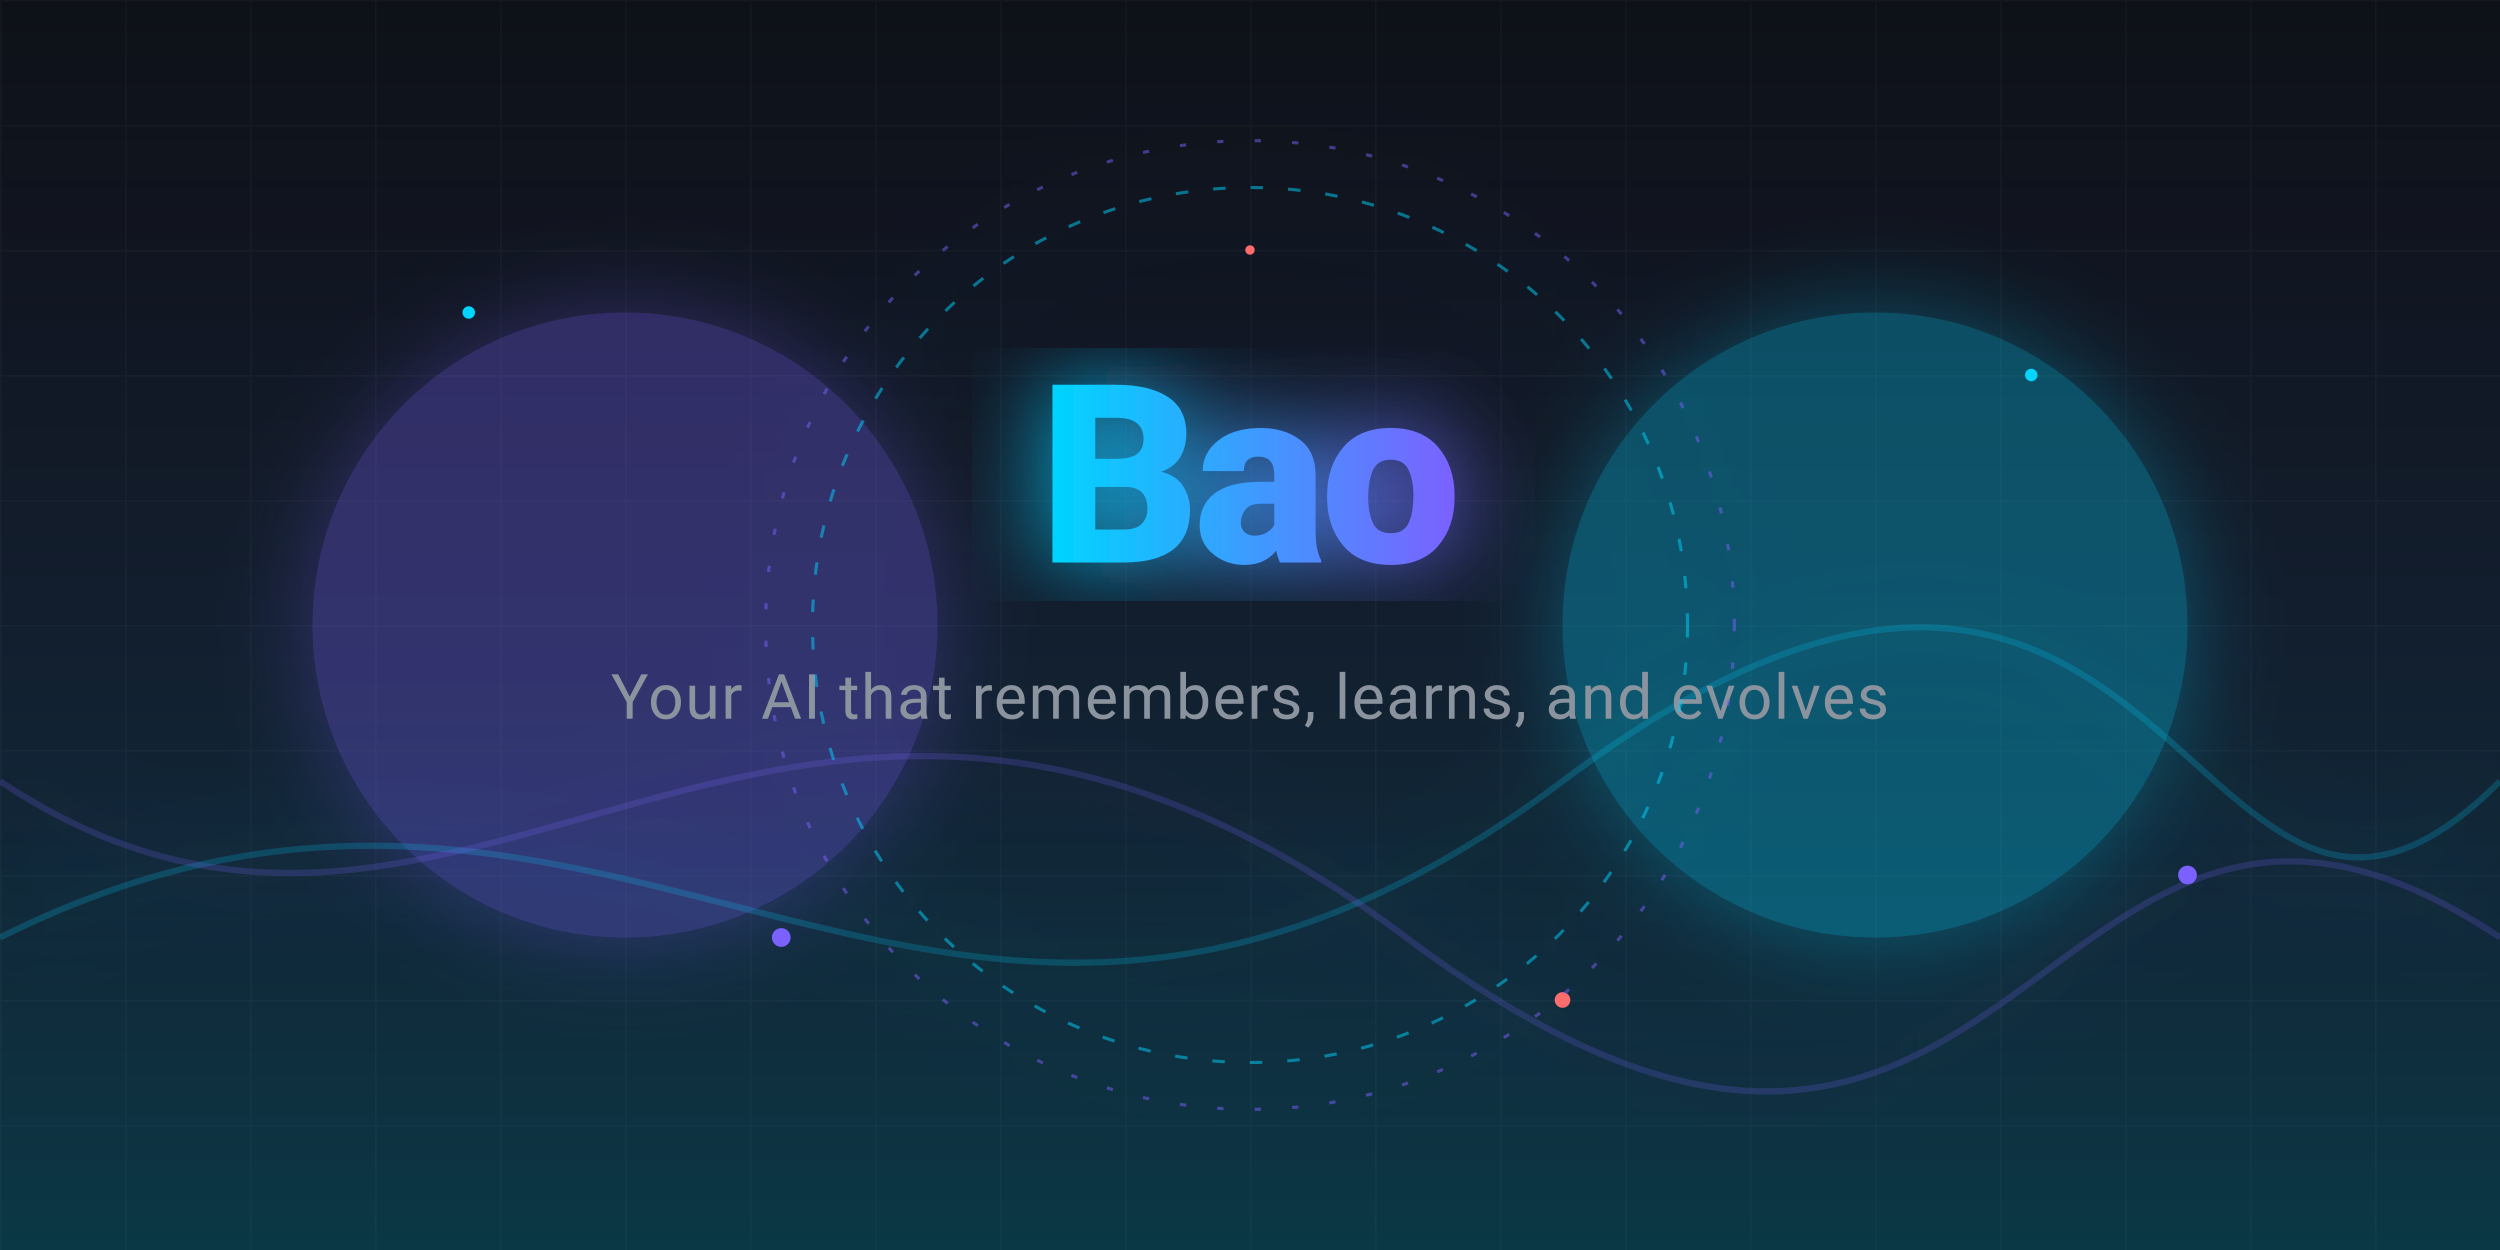
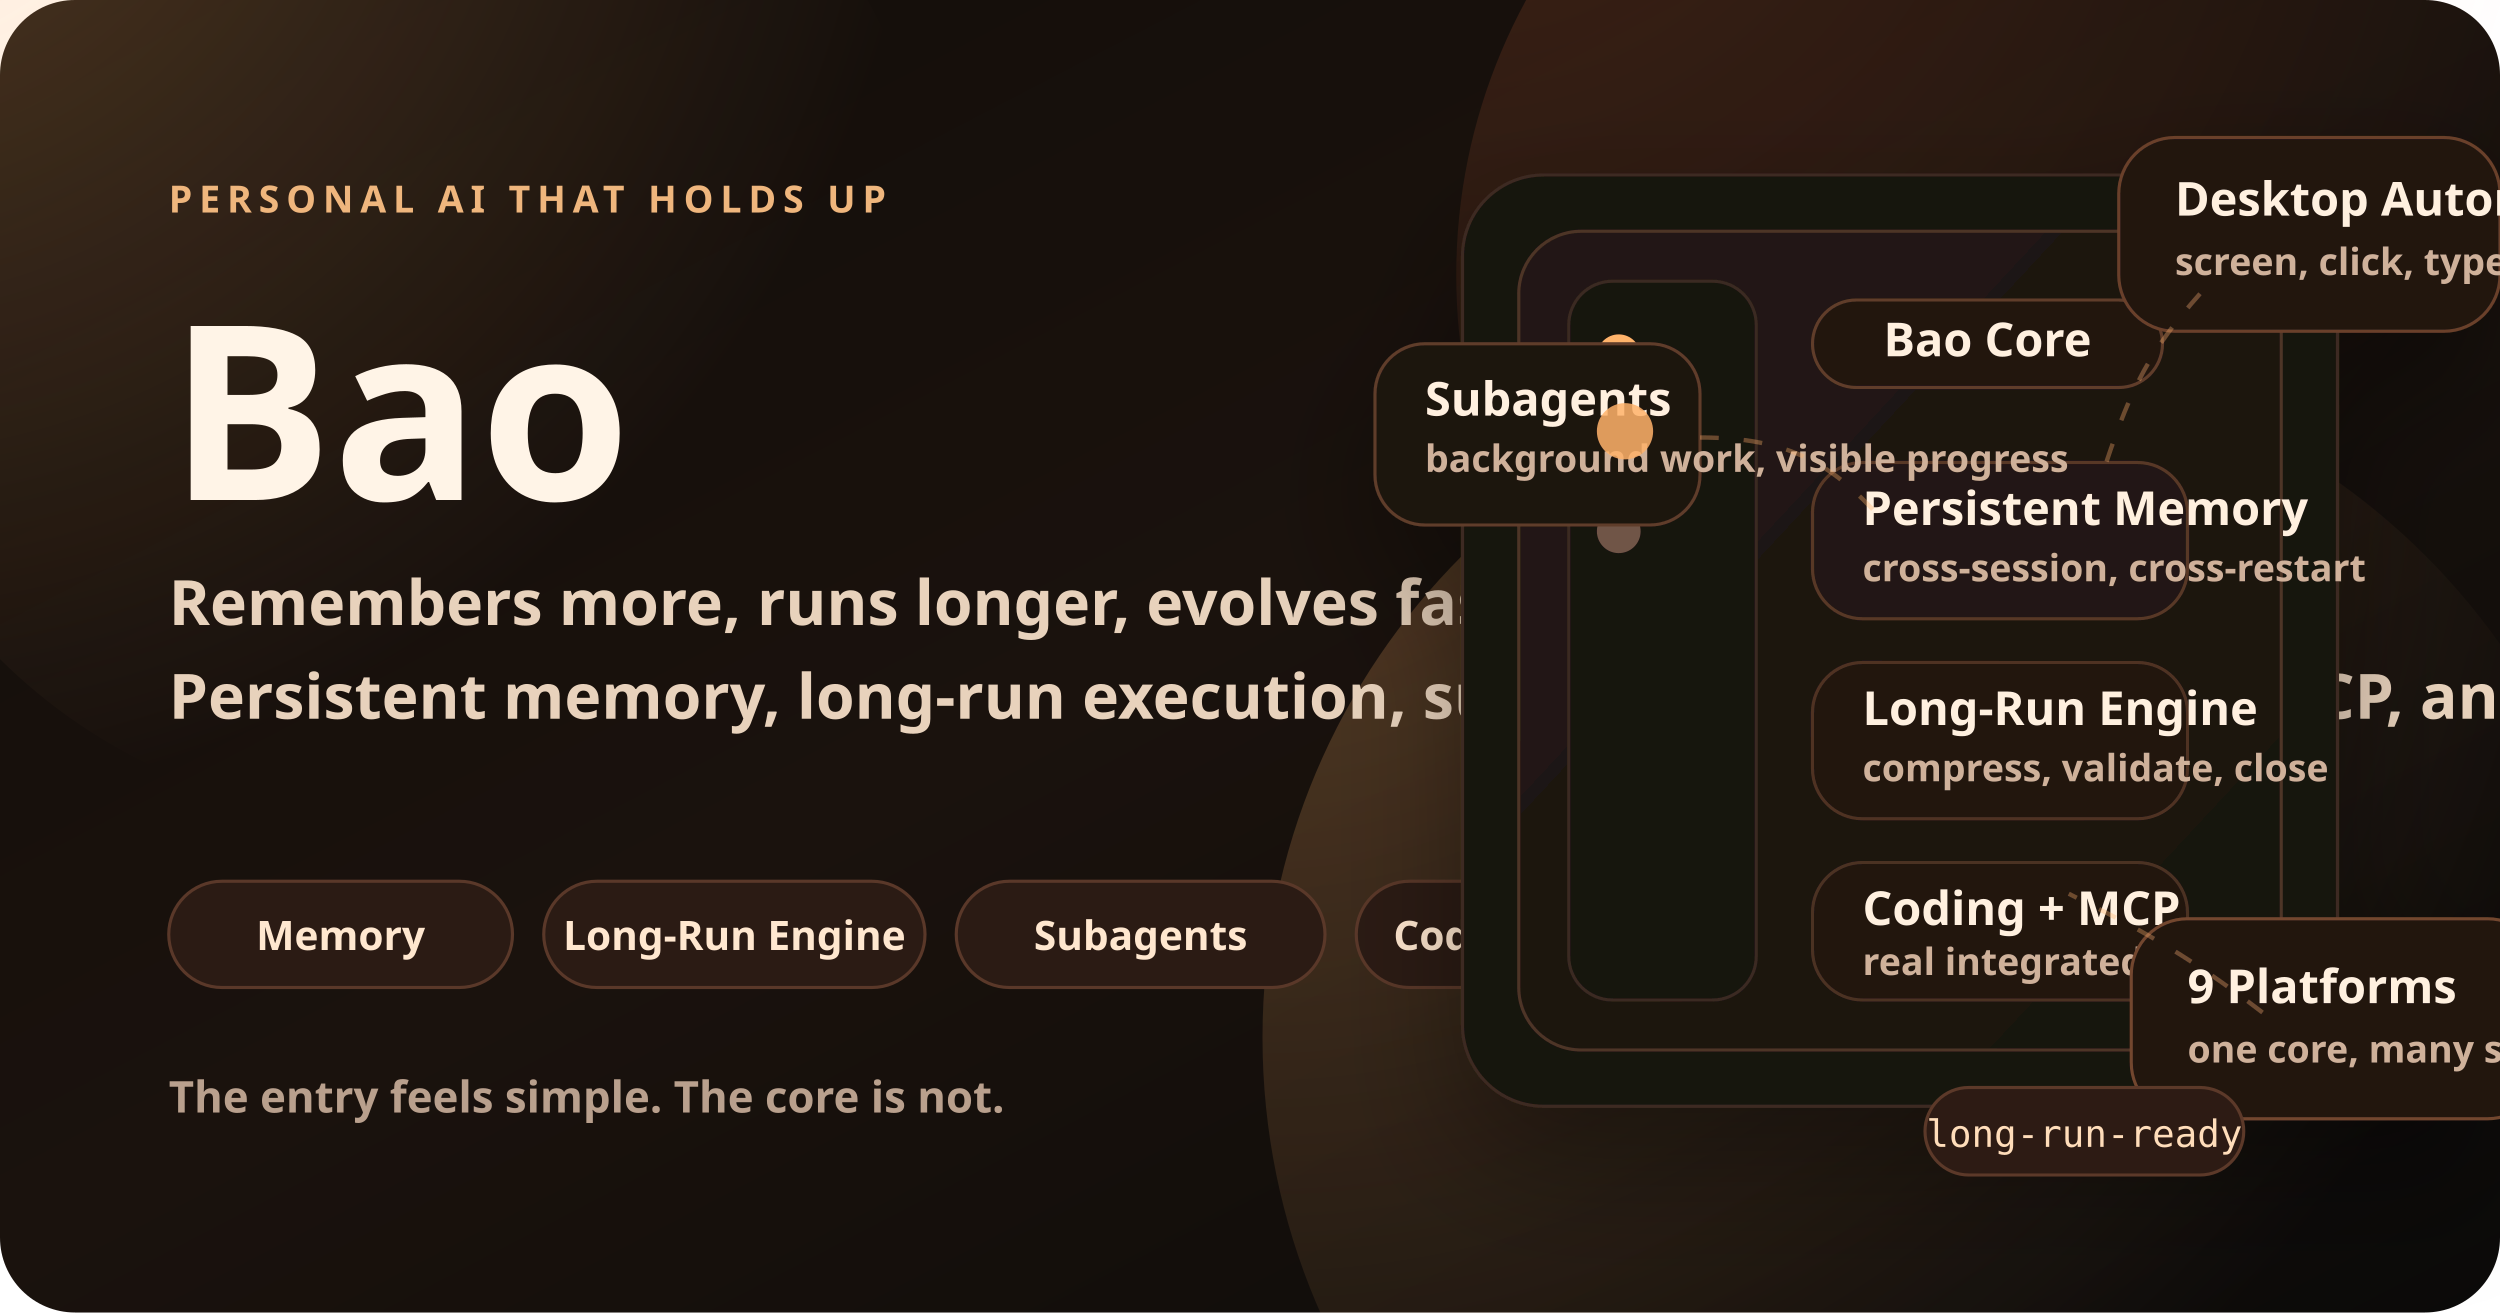
- <svg xmlns="http://www.w3.org/2000/svg" width="800" height="400">
+ <svg xmlns="http://www.w3.org/2000/svg" viewBox="0 0 800 420" width="800" height="420">
  <defs>
+     <linearGradient id="bg" x1="0" y1="0" x2="1" y2="1">
+       <stop offset="0%" stop-color="#120d0a" />
+       <stop offset="48%" stop-color="#1a120d" />
+       <stop offset="100%" stop-color="#0b0a09" />
+     </linearGradient>
+     <linearGradient id="panel" x1="0" y1="0" x2="1" y2="1">
+       <stop offset="0%" stop-color="#241914" />
+       <stop offset="100%" stop-color="#17110d" />
+     </linearGradient>
+     <linearGradient id="line" x1="0" y1="0" x2="1" y2="0">
+       <stop offset="0%" stop-color="#ffb36a" stop-opacity="0" />
+       <stop offset="48%" stop-color="#ffb36a" stop-opacity=".82" />
+       <stop offset="100%" stop-color="#ff7a45" stop-opacity="0" />
+     </linearGradient>
+     <radialGradient id="glowA" cx="0" cy="0" r="1">
+       <stop offset="0%" stop-color="#ffb36a" stop-opacity=".28" />
+       <stop offset="100%" stop-color="#ffb36a" stop-opacity="0" />
+     </radialGradient>
+     <radialGradient id="glowB" cx="0" cy="0" r="1">
+       <stop offset="0%" stop-color="#ff7a45" stop-opacity=".18" />
+       <stop offset="100%" stop-color="#ff7a45" stop-opacity="0" />
+     </radialGradient>
+     <filter id="shadow" x="-20%" y="-20%" width="140%" height="140%">
+       <feDropShadow dx="0" dy="18" stdDeviation="20" flood-color="#000000" flood-opacity=".34" />
+     </filter>
    <style>
-       @keyframes gradient-shift {
-         0% { stop-color: #00d4ff; }
-         50% { stop-color: #7b61ff; }
-         100% { stop-color: #00d4ff; }
-       }
-       @keyframes float {
-         0%, 100% { transform: translateY(0px); }
-         50% { transform: translateY(-10px); }
-       }
-       @keyframes pulse {
-         0%, 100% { opacity: 0.5; r: 80; }
-         50% { opacity: 0.8; r: 120; }
-       }
-       @keyframes dash {
-         to { stroke-dashoffset: -100; }
-       }
-       .bg { fill: #0d1117; }
-       .title { font-family: -apple-system, BlinkMacSystemFont, 'Segoe UI', Roboto, sans-serif; font-size: 80px; font-weight: 800; fill: url(#text-gradient); letter-spacing: -2px; }
-       .subtitle { font-family: -apple-system, BlinkMacSystemFont, 'Segoe UI', Roboto, sans-serif; font-size: 20px; font-weight: 400; fill: #8b949e; letter-spacing: 0.5px; }
-       .glow { filter: url(#glow); }
-       .particle { fill: #00d4ff; animation: float 4s ease-in-out infinite; }
-       .particle:nth-child(even) { animation-duration: 5s; animation-delay: -2s; fill: #7b61ff; }
-       .particle-red { fill: #ff6b6b; animation: float 6s ease-in-out infinite reverse; }
+       .display{font-family:"Avenir Next","Segoe UI","Helvetica Neue",sans-serif}
+       .mono{font-family:"SFMono-Regular","Menlo",monospace}
+       .eyebrow{font-size:12px;font-weight:700;letter-spacing:2.2px;fill:#efb67d}
+       .title{font-size:78px;font-weight:700;fill:#fff4e7}
+       .sub{font-size:20px;font-weight:600;fill:#e8d2bc}
+       .muted{font-size:14px;font-weight:600;fill:#b9a08d}
+       .pill{font-size:13px;font-weight:700;fill:#ffe7cf}
+       .cardTitle{font-size:15px;font-weight:700;fill:#fff0df}
+       .cardBody{font-size:12px;font-weight:600;fill:#cfb19a}
+       .wire{fill:none;stroke:#ffb36a;stroke-opacity:.35;stroke-width:1.4;stroke-dasharray:6 8}
+       @keyframes floatA{0%,100%{transform:translateY(0px)}50%{transform:translateY(-8px)}}
+       @keyframes floatB{0%,100%{transform:translateY(0px)}50%{transform:translateY(9px)}}
+       @keyframes pulse{0%,100%{opacity:.58}50%{opacity:1}}
+       @keyframes drift{0%,100%{transform:translateX(0px)}50%{transform:translateX(10px)}}
+       .floatA{animation:floatA 7s ease-in-out infinite}
+       .floatB{animation:floatB 8s ease-in-out infinite}
+       .pulse{animation:pulse 4.2s ease-in-out infinite}
+       .drift{animation:drift 8.6s ease-in-out infinite}
    </style>
-     <linearGradient id="text-gradient" x1="0%" y1="0%" x2="100%" y2="0%">
-       <stop offset="0%" stop-color="#00d4ff">
-         <animate attributeName="stop-color" values="#00d4ff;#7b61ff;#00d4ff" dur="4s" repeatCount="indefinite" />
-       </stop>
-       <stop offset="100%" stop-color="#7b61ff">
-         <animate attributeName="stop-color" values="#7b61ff;#ff6b6b;#7b61ff" dur="4s" repeatCount="indefinite" />
-       </stop>
-     </linearGradient>
-     <linearGradient id="grid-grad" x1="0%" y1="0%" x2="0%" y2="100%">
-       <stop offset="0%" stop-color="#7b61ff" stop-opacity="0" />
-       <stop offset="100%" stop-color="#00d4ff" stop-opacity="0.2" />
-     </linearGradient>
-     <filter id="glow" x="-20%" y="-20%" width="140%" height="140%">
-       <feGaussianBlur stdDeviation="15" result="blur" />
-       <feComposite in="SourceGraphic" in2="blur" operator="over" />
-     </filter>
-     <pattern id="grid" width="40" height="40" patternUnits="userSpaceOnUse">
-       <path d="M 40 0 L 0 0 0 40" fill="none" stroke="rgba(255,255,255,0.03)" stroke-width="1" />
-     </pattern>
  </defs>
-   <rect width="100%" height="100%" class="bg" />
-   <rect width="100%" height="100%" fill="url(#grid)" />
-   <rect width="100%" height="100%" fill="url(#grid-grad)" />
-   <circle cx="200" cy="200" r="100" fill="#7b61ff" opacity="0.3" filter="url(#glow)">
-     <animate attributeName="cx" values="200; 250; 200" dur="8s" repeatCount="indefinite" />
-     <animate attributeName="cy" values="200; 150; 200" dur="8s" repeatCount="indefinite" />
-     <animate attributeName="r" values="80; 120; 80" dur="8s" repeatCount="indefinite" />
-   </circle>
-   <circle cx="600" cy="200" r="100" fill="#00d4ff" opacity="0.3" filter="url(#glow)">
-     <animate attributeName="cx" values="600; 550; 600" dur="10s" repeatCount="indefinite" />
-     <animate attributeName="cy" values="200; 250; 200" dur="10s" repeatCount="indefinite" />
-     <animate attributeName="r" values="100; 150; 100" dur="10s" repeatCount="indefinite" />
-   </circle>
-   <path d="M 0,300 C 200,200 300,400 500,250 S 700,350 800,250" fill="none" stroke="rgba(0,212,255,0.2)" stroke-width="2" filter="url(#glow)" />
-   <path d="M 0,250 C 150,350 250,150 450,300 S 650,200 800,300" fill="none" stroke="rgba(123,97,255,0.2)" stroke-width="2" filter="url(#glow)" />
-   <circle cx="150" cy="100" r="2" class="particle" />
-   <circle cx="250" cy="300" r="3" class="particle" />
-   <circle cx="650" cy="120" r="2" class="particle" />
-   <circle cx="700" cy="280" r="3" class="particle" />
-   <circle cx="400" cy="80" r="1.5" class="particle-red" />
-   <circle cx="500" cy="320" r="2.5" class="particle-red" />
-   <g transform="translate(400, 180)" text-anchor="middle">
-     <text y="0" class="title glow">Bao</text>
-     <text y="50" class="subtitle">Your AI that remembers, learns, and evolves</text>
+   <rect width="800" height="420" rx="24" fill="url(#bg)" />
+   <circle cx="124" cy="86" r="176" fill="url(#glowA)" />
+   <circle cx="650" cy="88" r="184" fill="url(#glowB)" />
+   <circle cx="622" cy="332" r="218" fill="url(#glowA)" />
+   <path d="M42 50 H758" stroke="url(#line)" stroke-width="1.2" />
+   <path d="M52 374 H748" stroke="url(#line)" stroke-width="1.2" />
+   <g transform="translate(54 68)">
+     <text class="display eyebrow">PERSONAL AI THAT HOLDS UP</text>
+     <text y="92" class="display title">Bao</text>
+     <text y="132" class="display sub">Remembers more, runs longer, evolves faster</text>
+     <text y="162" class="display sub">Persistent memory, long-run execution, subagents, coding agents, MCP, and desktop automation are already connected.</text>
+     <g transform="translate(0 214)">
+       <rect width="110" height="34" rx="17" fill="#2b1b14" stroke="#5a3829" />
+       <text x="55" y="22" text-anchor="middle" class="display pill">Memory</text>
+       <rect x="120" width="122" height="34" rx="17" fill="#2b1b14" stroke="#5a3829" />
+       <text x="181" y="22" text-anchor="middle" class="display pill">Long-Run Engine</text>
+       <rect x="252" width="118" height="34" rx="17" fill="#2b1b14" stroke="#5a3829" />
+       <text x="311" y="22" text-anchor="middle" class="display pill">Subagents</text>
+       <rect x="380" width="118" height="34" rx="17" fill="#2b1b14" stroke="#5a3829" />
+       <text x="439" y="22" text-anchor="middle" class="display pill">Coding Agents</text>
+     </g>
+     <text y="288" class="display muted">The entry feels simple. The core is not.</text>
  </g>
-   <g transform="translate(400, 200)" opacity="0.5" stroke="#00d4ff" stroke-width="1" fill="none">
-     <circle cx="0" cy="0" r="140" stroke-dasharray="4 8" class="glow">
-       <animateTransform attributeName="transform" type="rotate" from="0" to="360" dur="30s" repeatCount="indefinite" />
-     </circle>
-     <circle cx="0" cy="0" r="155" stroke-dasharray="2 10" stroke="#7b61ff" class="glow">
-       <animateTransform attributeName="transform" type="rotate" from="360" to="0" dur="40s" repeatCount="indefinite" />
-     </circle>
+   <g transform="translate(468 56)" filter="url(#shadow)">
+     <g class="floatA">
+       <rect width="280" height="298" rx="26" fill="#17120f" stroke="#3d2a20" />
+       <rect x="18" y="18" width="244" height="262" rx="20" fill="url(#panel)" stroke="#4e3427" />
+       <rect x="34" y="34" width="60" height="230" rx="14" fill="#18120f" stroke="#3a2a21" />
+       <circle cx="50" cy="58" r="7" fill="#ffb36a" />
+       <circle cx="50" cy="86" r="7" fill="#d08d5d" />
+       <circle cx="50" cy="114" r="7" fill="#705547" />
+       <rect x="112" y="40" width="112" height="28" rx="14" fill="#211611" stroke="#603d2b" />
+       <text x="168" y="58" text-anchor="middle" class="display cardTitle">Bao Core</text>
+       <rect x="112" y="92" width="120" height="50" rx="16" fill="#231712" stroke="#593928" />
+       <text x="128" y="112" class="display cardTitle">Persistent Memory</text>
+       <text x="128" y="130" class="display cardBody">cross-session, cross-restart</text>
+       <rect x="112" y="156" width="120" height="50" rx="16" fill="#201610" stroke="#503324" />
+       <text x="128" y="176" class="display cardTitle">Long-Run Engine</text>
+       <text x="128" y="194" class="display cardBody">compress, validate, close</text>
+       <rect x="112" y="220" width="120" height="44" rx="16" fill="#201610" stroke="#4c3124" />
+       <text x="128" y="240" class="display cardTitle">Coding + MCP</text>
+       <text x="128" y="256" class="display cardBody">real integrated capabilities</text>
+     </g>
+     <g transform="translate(-28 54)" class="pulse">
+       <rect width="104" height="58" rx="16" fill="#1f1510" stroke="#5f3c2a" />
+       <text x="16" y="23" class="display cardTitle">Subagents</text>
+       <text x="16" y="41" class="display cardBody">background work, visible progress</text>
+       <circle cx="80" cy="28" r="9" fill="#ffb36a" fill-opacity=".85" />
+     </g>
+     <g transform="translate(210 -12)" class="drift">
+       <rect width="122" height="62" rx="18" fill="#201611" stroke="#6a412c" />
+       <text x="18" y="25" class="display cardTitle">Desktop Automation</text>
+       <text x="18" y="44" class="display cardBody">screen, click, type, scroll</text>
+     </g>
+     <g transform="translate(214 238)" class="floatB">
+       <rect width="132" height="64" rx="18" fill="#211611" stroke="#73462f" />
+       <text x="18" y="27" class="display cardTitle">9 Platforms</text>
+       <text x="18" y="46" class="display cardBody">one core, many surfaces</text>
+     </g>
+     <path d="M76 84 C104 84 118 92 134 110" class="wire" />
+     <path d="M236 38 C220 56 214 68 206 92" class="wire" />
+     <path d="M256 268 C230 248 214 240 194 230" class="wire" />
+   </g>
+   <g transform="translate(616 348)">
+     <rect width="102" height="28" rx="14" fill="#2d1b14" stroke="#5c3929" />
+     <text x="51" y="19" text-anchor="middle" class="mono" font-size="12" fill="#ffddba">long-run-ready</text>
  </g>
</svg>
